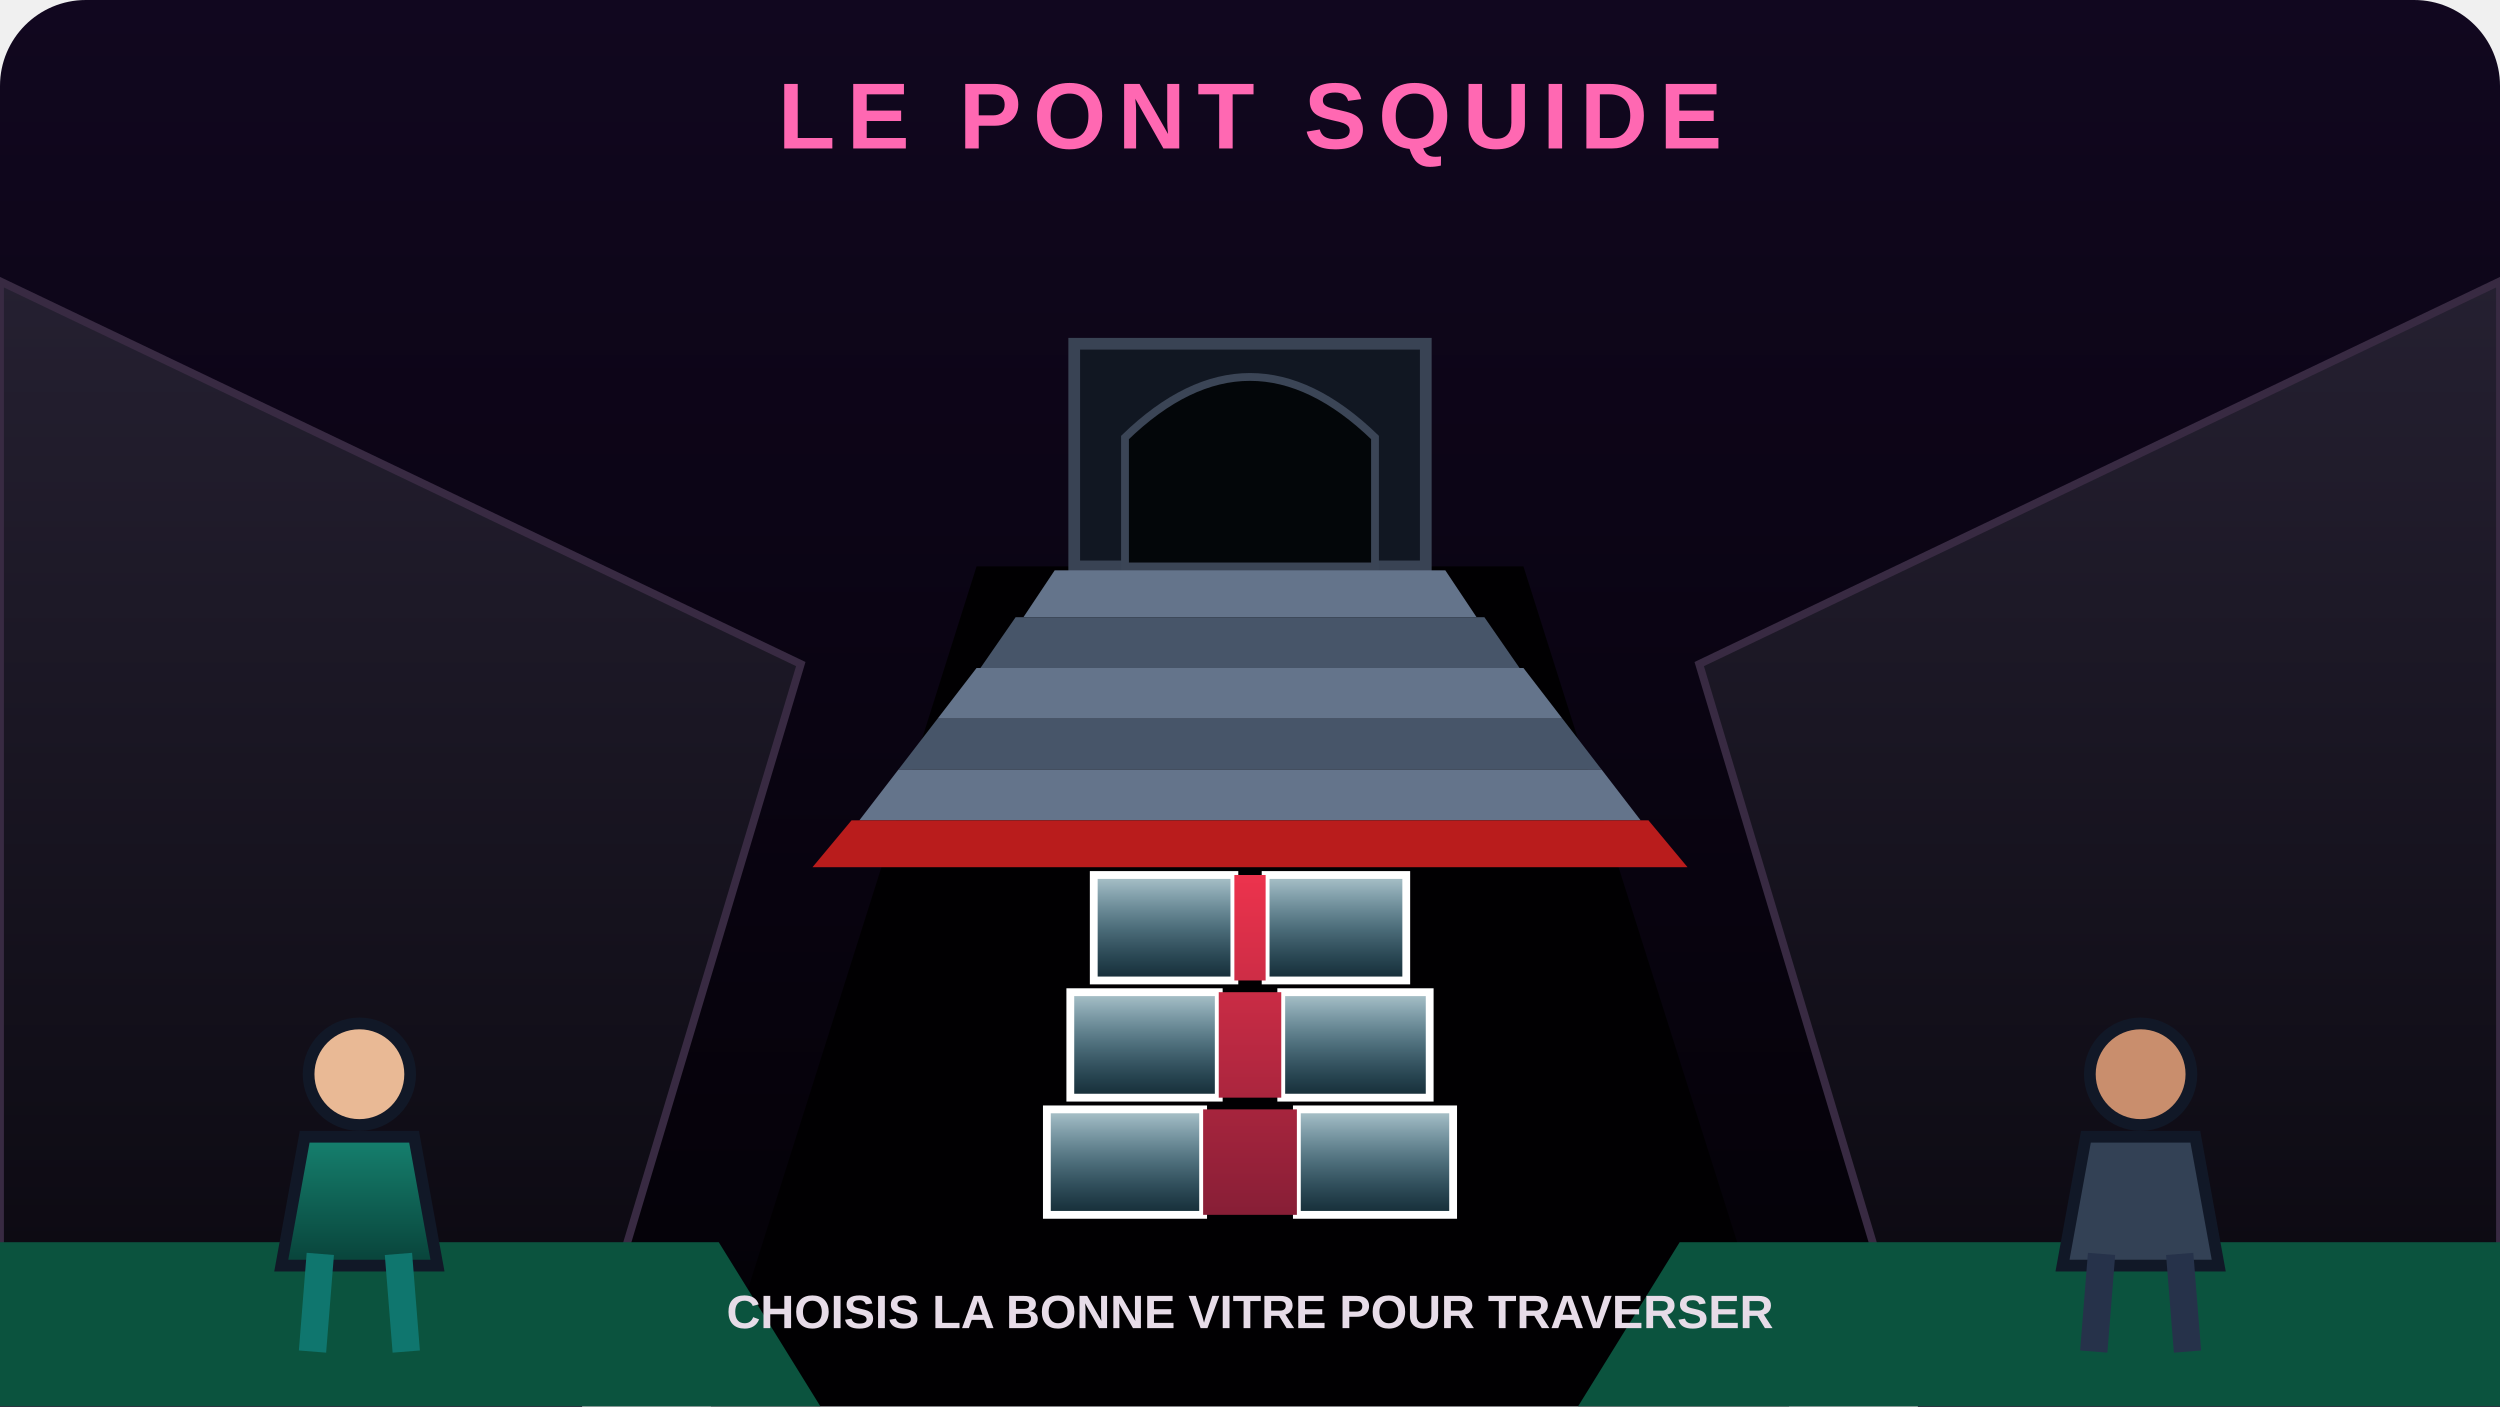
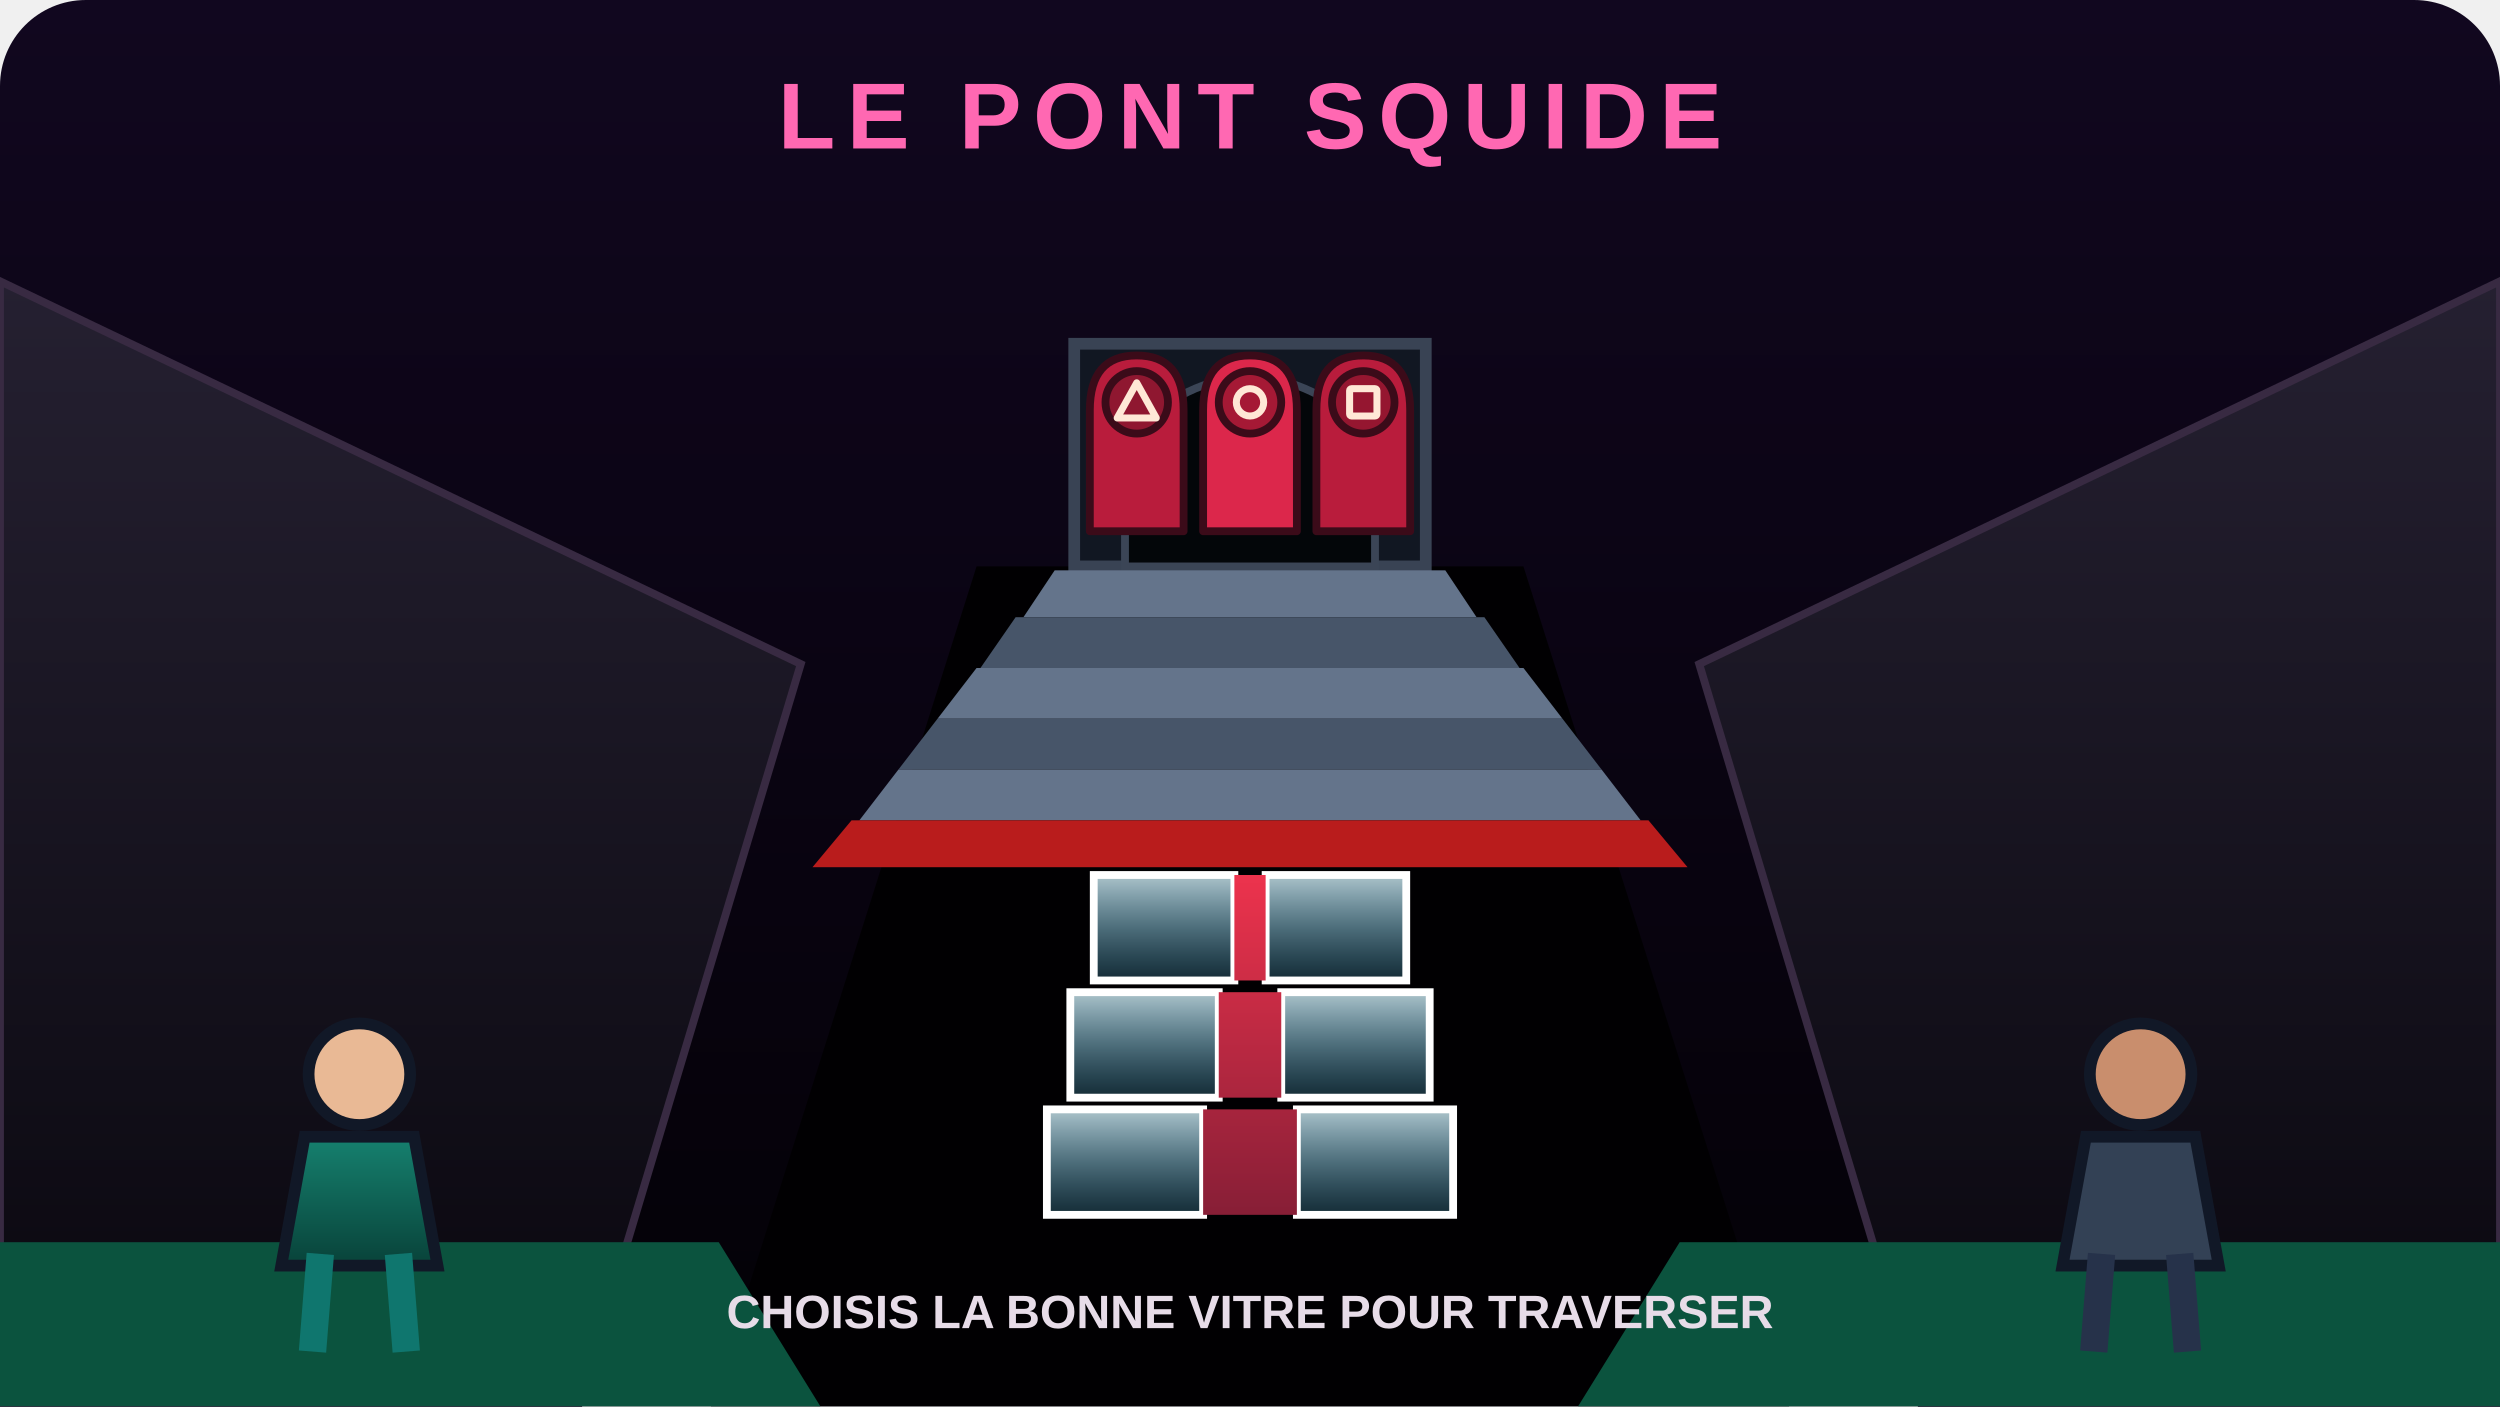
<svg xmlns="http://www.w3.org/2000/svg" viewBox="0 0 640 360">
  <defs>
    <linearGradient id="sky" x2="0" y2="1">
      <stop stop-color="#11071f" />
      <stop offset="1" stop-color="#030106" />
    </linearGradient>
    <linearGradient id="cliff" x2="0" y2="1">
      <stop stop-color="#252031" />
      <stop offset="1" stop-color="#09070e" />
    </linearGradient>
    <linearGradient id="glass" x2="0" y2="1">
      <stop stop-color="#d8f6ff" stop-opacity=".8" />
      <stop offset="1" stop-color="#4ca9cd" stop-opacity=".26" />
    </linearGradient>
    <linearGradient id="path" x2="0" y2="1">
      <stop stop-color="#ed334d" />
      <stop offset="1" stop-color="#871e36" />
    </linearGradient>
    <linearGradient id="uniform" x2="0" y2="1">
      <stop stop-color="#16816f" />
      <stop offset="1" stop-color="#084239" />
    </linearGradient>
  </defs>
  <rect width="640" height="360" rx="22" fill="url(#sky)" />
  <text x="320" y="38" fill="#ff68b2" font-family="Arial,sans-serif" font-size="24" font-weight="900" text-anchor="middle" letter-spacing="3">LE PONT SQUIDE</text>
  <path d="M0 72L205 170L148 360H0ZM640 72L435 170L492 360H640Z" fill="url(#cliff)" stroke="#382a42" stroke-width="2" />
  <path d="M250 145H390L458 360H182Z" fill="#010002" />
  <path d="M275 88H365V145H275Z" fill="#111722" stroke="#394354" stroke-width="3" />
  <path d="M288 145V112Q320 81 352 112V145Z" fill="#030609" stroke="#3b4556" stroke-width="2" />
  <path d="M270 146H370L378 158H262Z" fill="#64748b" />
  <path d="M260 158H380L389 171H251Z" fill="#475569" />
  <path d="M250 171H390L400 184H240Z" fill="#64748b" />
  <path d="M240 184H400L410 197H230Z" fill="#475569" />
  <path d="M230 197H410L420 210H220Z" fill="#64748b" />
  <path d="M218 210H422L432 222H208Z" fill="#b91c1c" />
+   <g stroke="#3b0b19" stroke-width="2" stroke-linejoin="round">
+     <path d="M279 105Q279 91 291 91Q303 91 303 105V136H279Z" fill="#b91c3c" />
+     <circle cx="291" cy="103" r="8" fill="#8f1730" />
+     <path d="M291 98L296 107H286Z" fill="none" stroke="#ffe8d6" stroke-width="1.8" />
+     <path d="M308 105Q308 91 320 91Q332 91 332 105V136H308Z" fill="#dc274b" />
+     <circle cx="320" cy="103" r="8" fill="#a51935" />
+     <circle cx="320" cy="103" r="3.5" fill="none" stroke="#ffe8d6" stroke-width="1.8" />
+     <path d="M337 105Q337 91 349 91Q361 91 361 105V136H337Z" fill="#b91c3c" />
+     <circle cx="349" cy="103" r="8" fill="#951630" />
+     <rect x="345.5" y="99.5" width="7" height="7" rx=".5" fill="none" stroke="#ffe8d6" stroke-width="1.8" />
+   </g>
  <g stroke="#fff" stroke-width="2">
    <path d="M280 224H316V251H280Z" fill="url(#glass)" />
    <path d="M324 224H360V251H324Z" fill="url(#glass)" />
    <path d="M274 254H312V281H274Z" fill="url(#glass)" />
    <path d="M328 254H366V281H328Z" fill="url(#glass)" />
    <path d="M268 284H308V311H268Z" fill="url(#glass)" />
    <path d="M332 284H372V311H332Z" fill="url(#glass)" />
  </g>
  <path d="M316 224H324V251H316ZM312 254H328V281H312ZM308 284H332V311H308Z" fill="url(#path)" />
  <path d="M0 318L184 318L210 360H0ZM430 318H640V360H404Z" fill="#0b533e" />
  <g stroke="#111827" stroke-width="3">
    <circle cx="92" cy="275" r="13" fill="#e9b995" />
    <path d="M78 291H106L112 324H72Z" fill="url(#uniform)" />
    <path d="M82 321L80 346M102 321L104 346" stroke="#0f766e" stroke-width="7" />
    <circle cx="548" cy="275" r="13" fill="#c98e6d" />
    <path d="M534 291H562L568 324H528Z" fill="#334155" />
    <path d="M538 321L536 346M558 321L560 346" stroke="#26324a" stroke-width="7" />
  </g>
  <text x="320" y="340" fill="#e7dce8" font-family="Arial,sans-serif" font-size="12" font-weight="700" text-anchor="middle">CHOISIS LA BONNE VITRE POUR TRAVERSER</text>
</svg>
